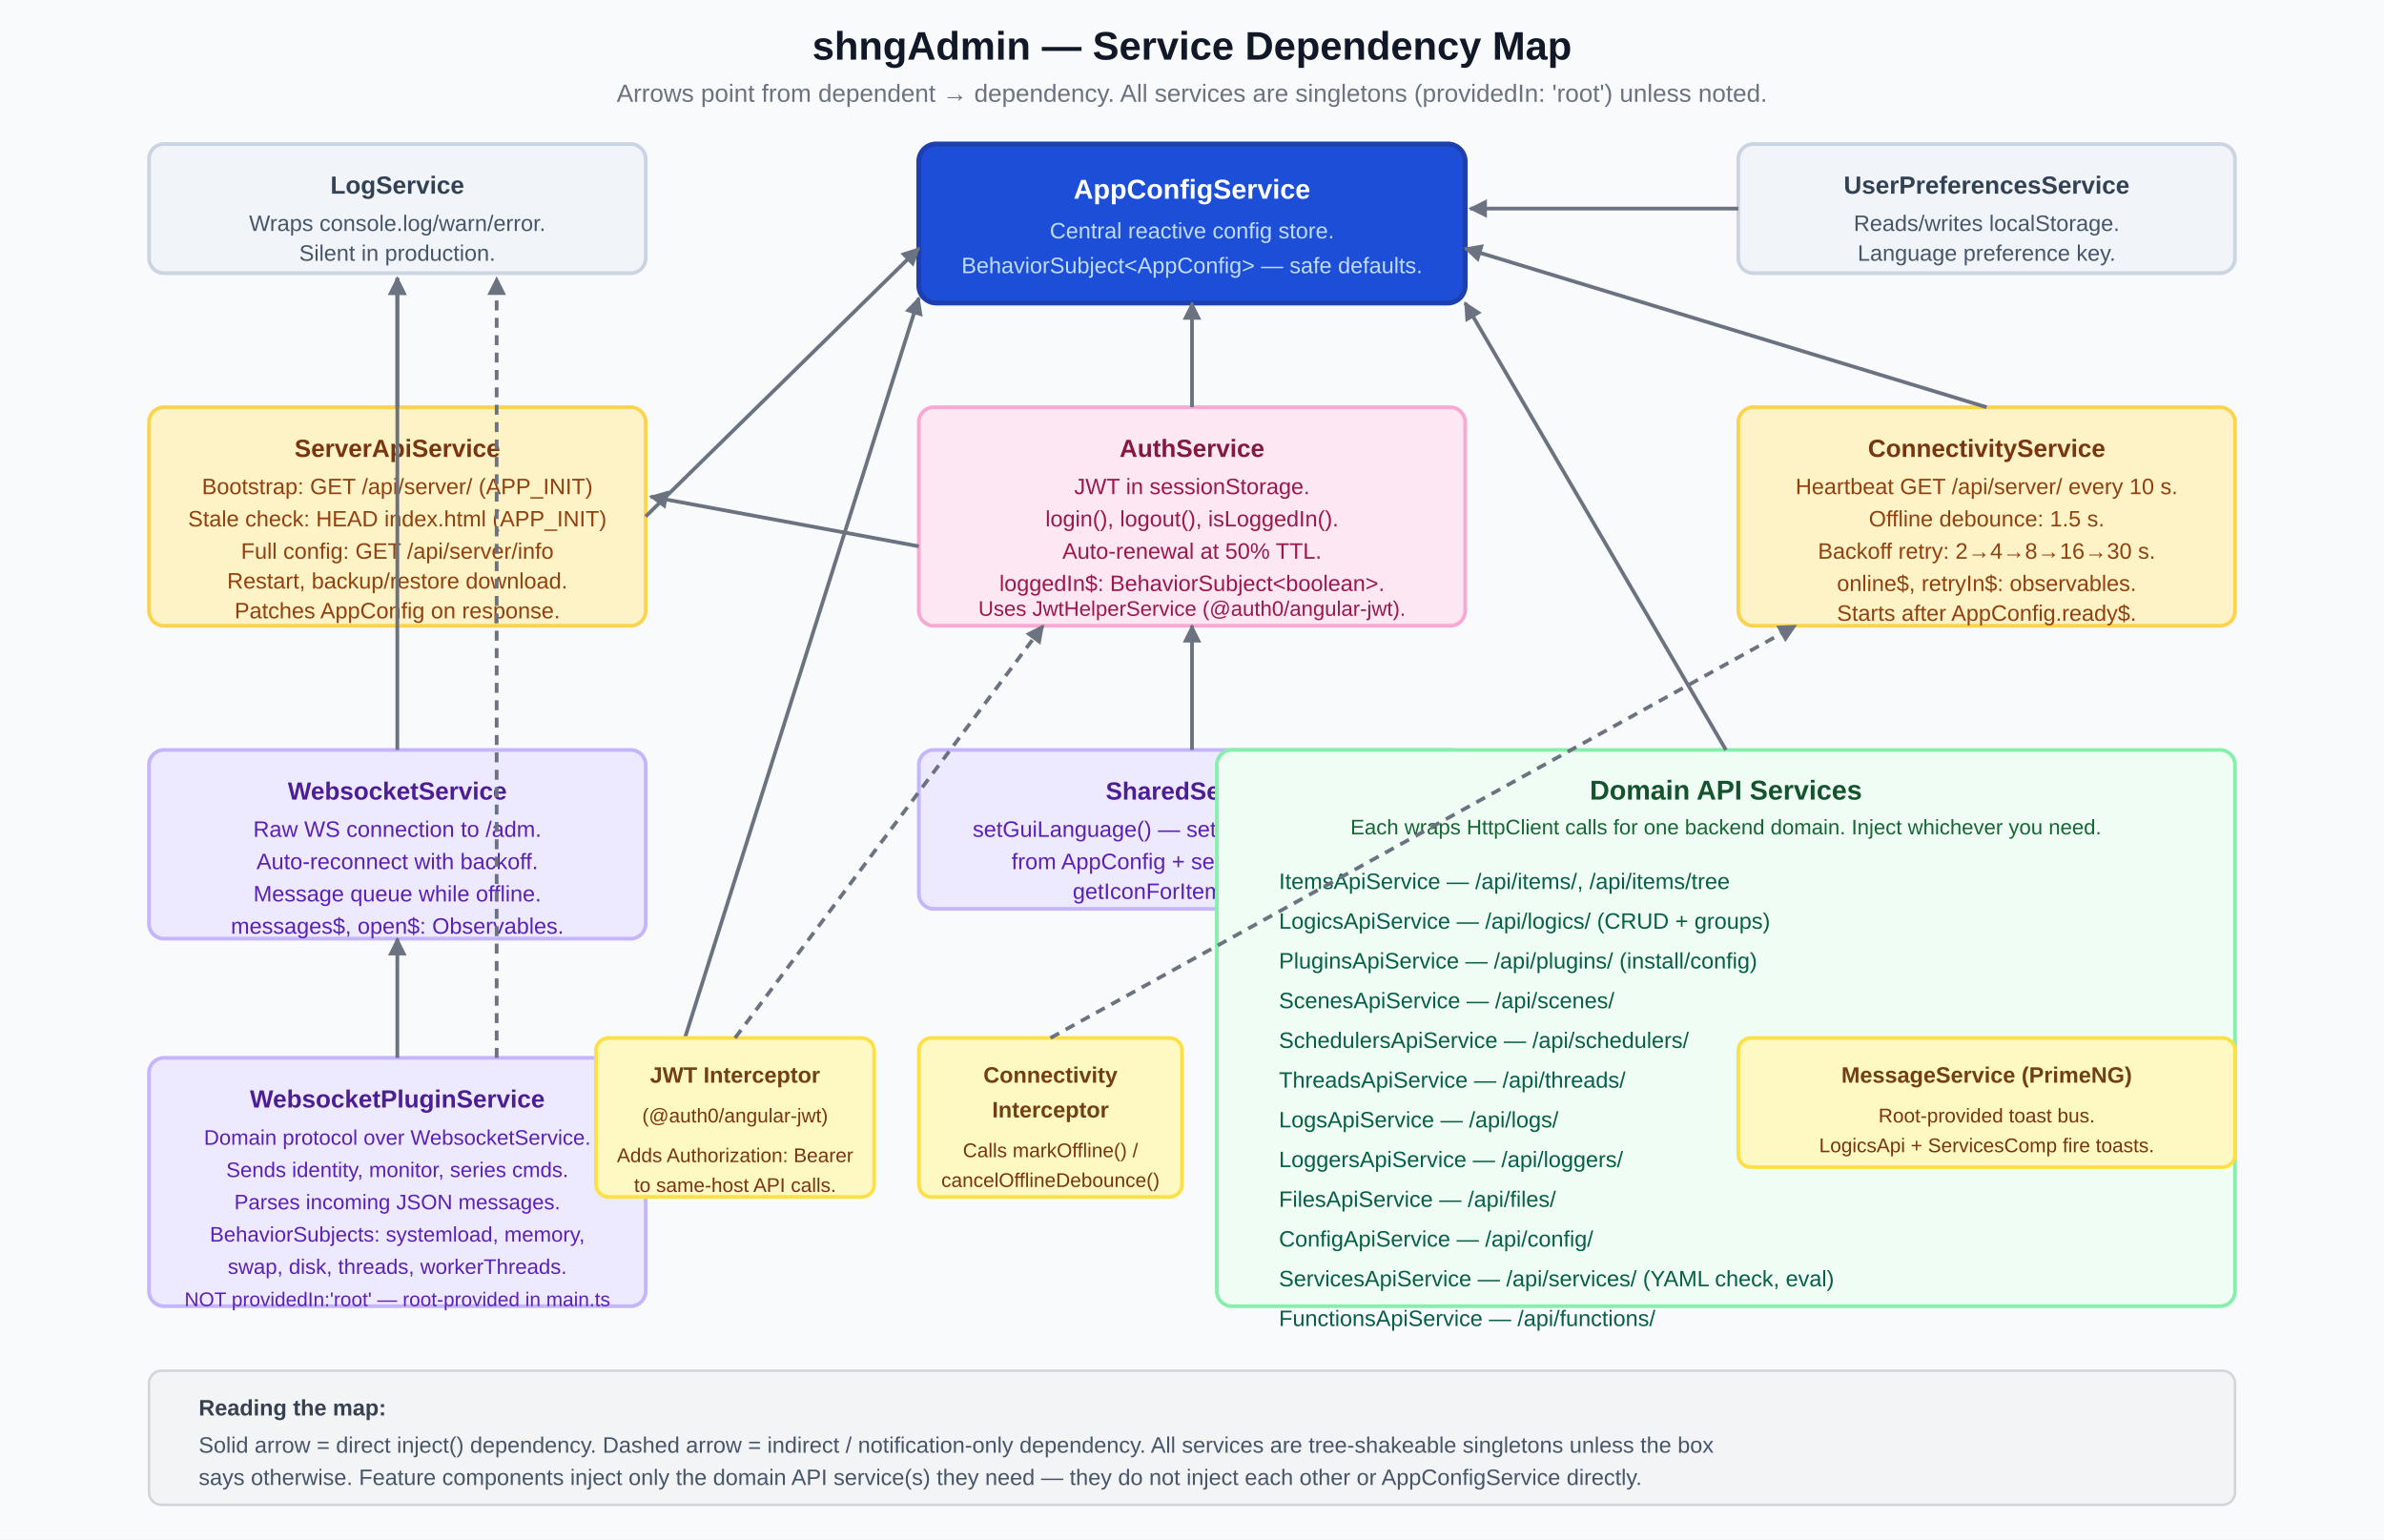
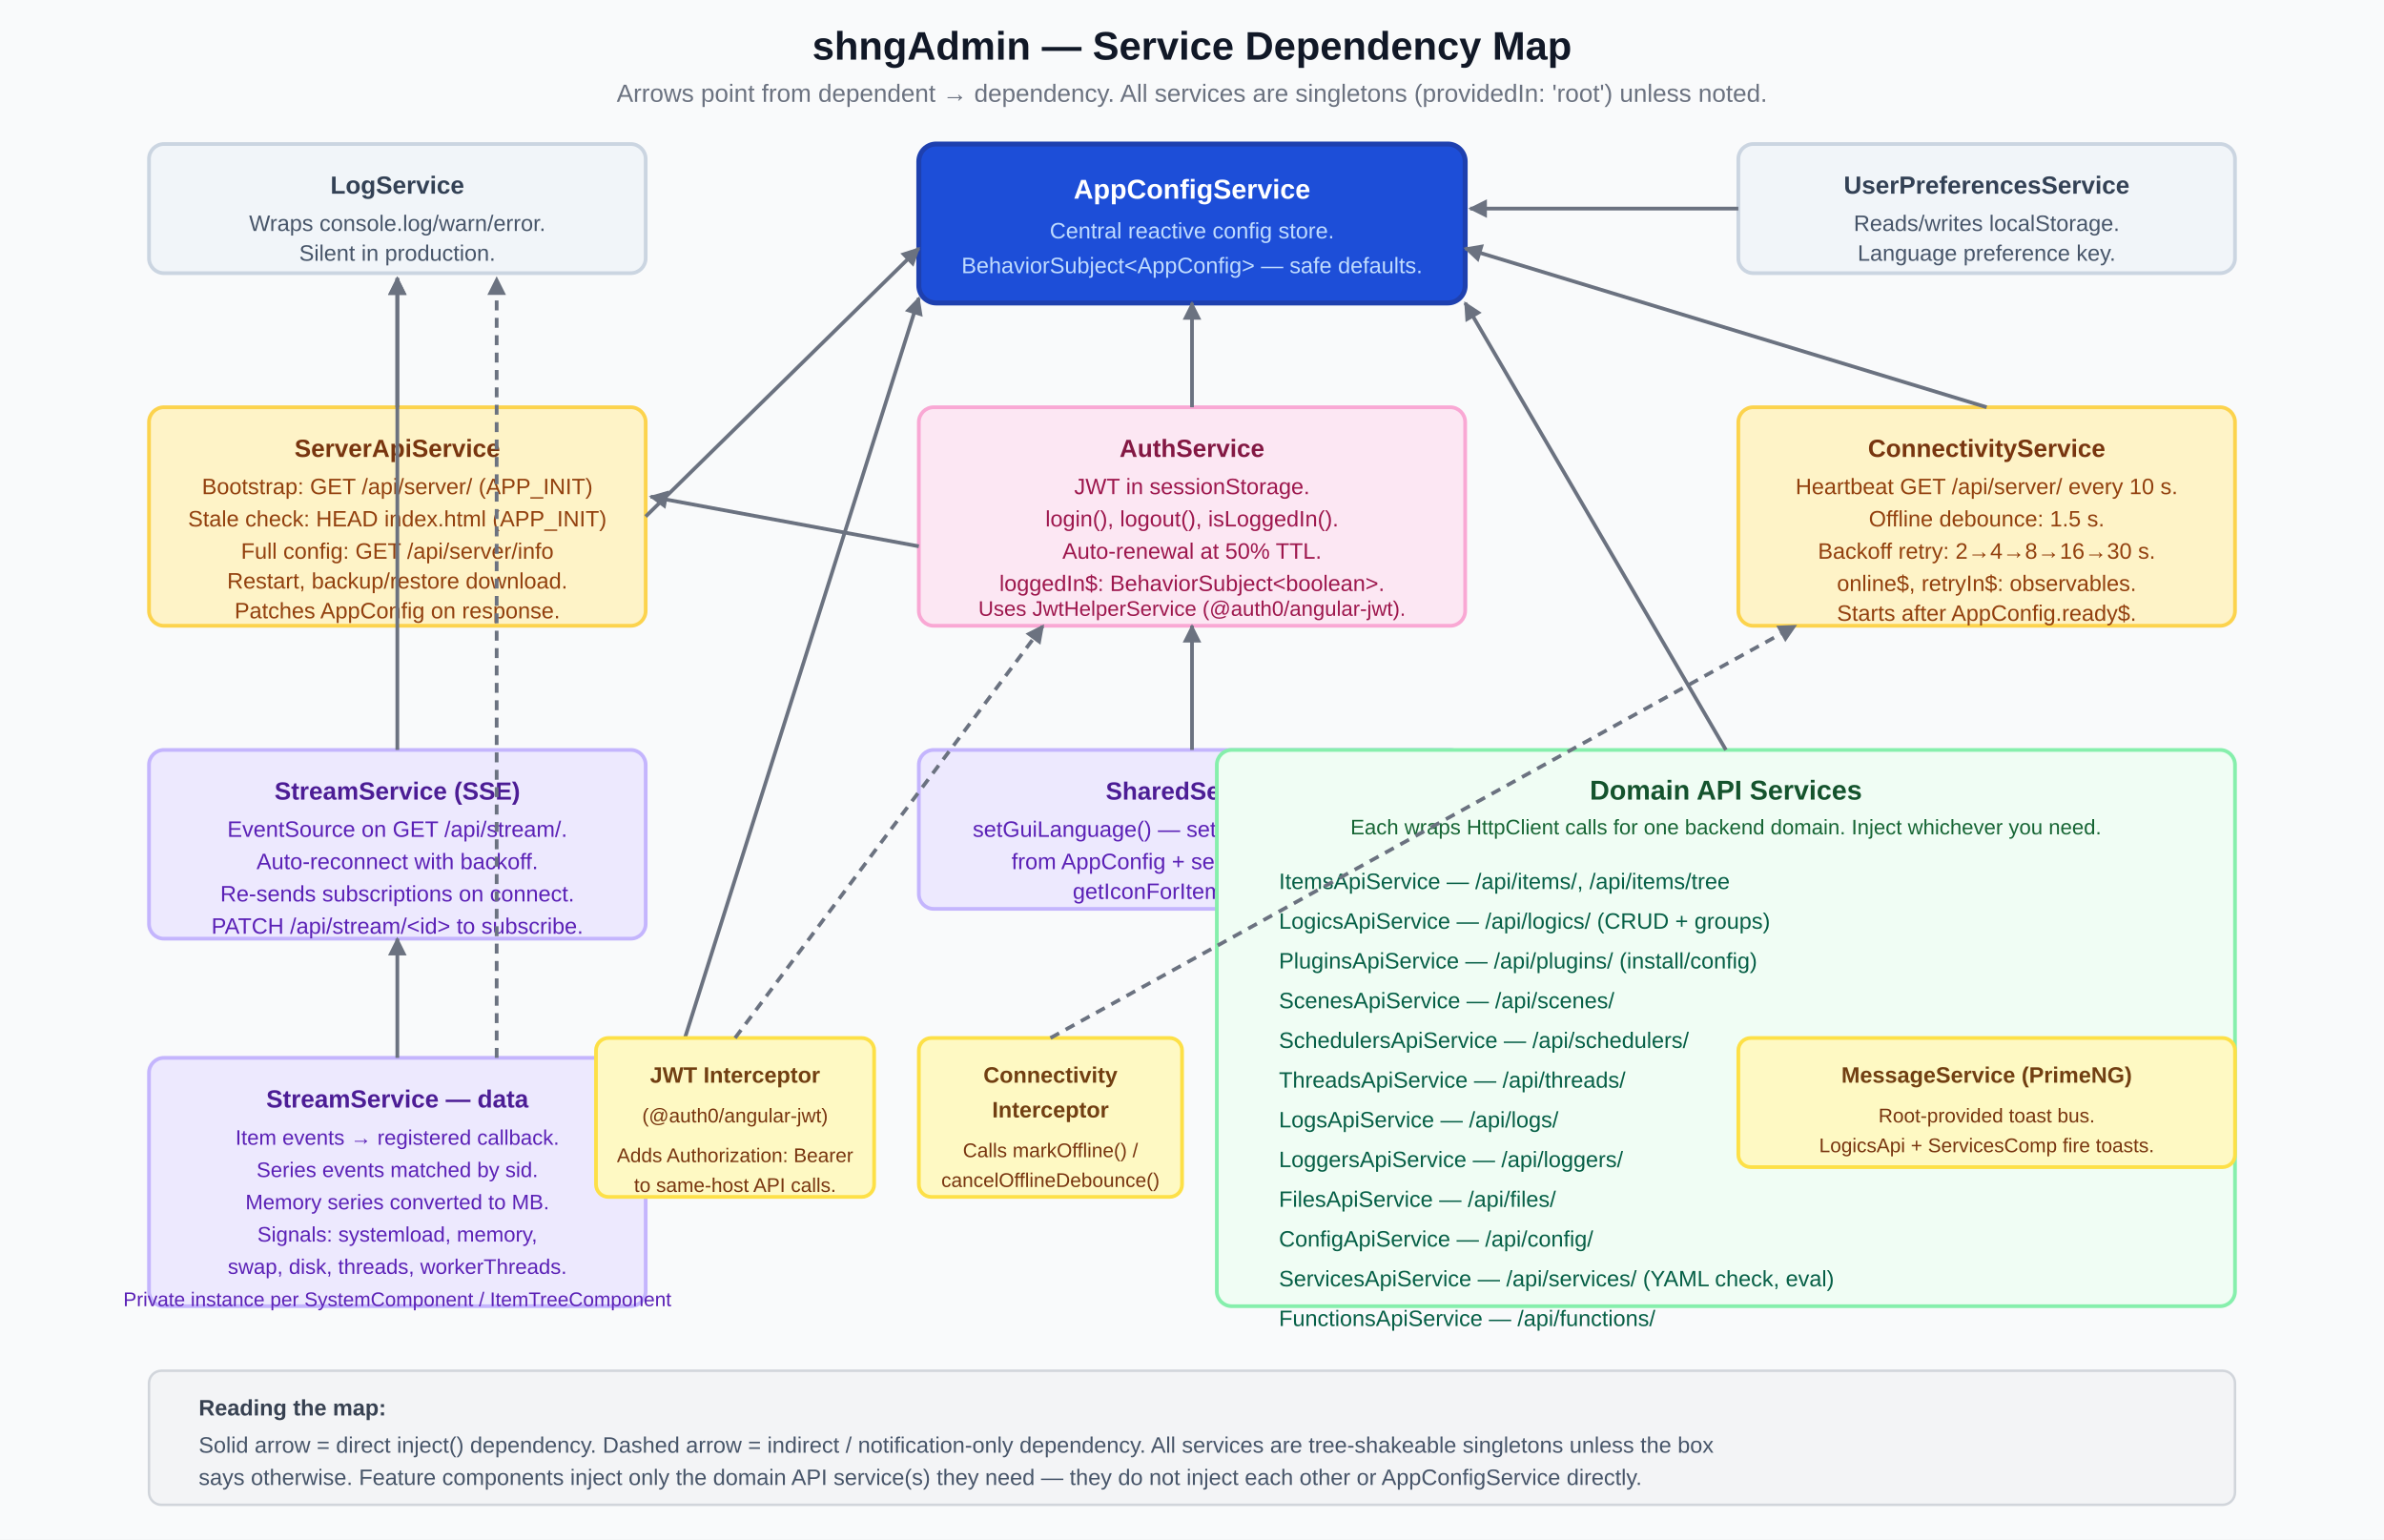
<svg xmlns="http://www.w3.org/2000/svg" viewBox="0 0 960 620" font-family="'Segoe UI',Arial,sans-serif">
  <defs>
    <marker id="a" viewBox="0 0 10 10" refX="9" refY="5" markerWidth="5" markerHeight="5" orient="auto">
      <path d="M0,0 L10,5 L0,10 z" fill="#6B7280" />
    </marker>
  </defs>
  <rect width="960" height="620" fill="#F9FAFB" />
  <text x="480" y="24" text-anchor="middle" font-size="16" font-weight="bold" fill="#111827">shngAdmin — Service Dependency Map</text>
  <text x="480" y="41" text-anchor="middle" font-size="10" fill="#6B7280">Arrows point from dependent → dependency.  All services are singletons (providedIn: 'root') unless noted.</text>
  <rect x="370" y="58" width="220" height="64" rx="7" fill="#1D4ED8" stroke="#1E40AF" stroke-width="2" />
  <text x="480" y="80" text-anchor="middle" font-size="11" font-weight="bold" fill="#fff">AppConfigService</text>
  <text x="480" y="96" text-anchor="middle" font-size="9" fill="#BFDBFE">Central reactive config store.</text>
  <text x="480" y="110" text-anchor="middle" font-size="9" fill="#BFDBFE">BehaviorSubject&lt;AppConfig&gt; — safe defaults.</text>
  <rect x="700" y="58" width="200" height="52" rx="6" fill="#F1F5F9" stroke="#CBD5E1" stroke-width="1.5" />
  <text x="800" y="78" text-anchor="middle" font-size="10" font-weight="bold" fill="#334155">UserPreferencesService</text>
  <text x="800" y="93" text-anchor="middle" font-size="9" fill="#475569">Reads/writes localStorage.</text>
  <text x="800" y="105" text-anchor="middle" font-size="9" fill="#475569">Language preference key.</text>
  <line x1="700" y1="84" x2="592" y2="84" stroke="#6B7280" stroke-width="1.5" marker-end="url(#a)" />
  <rect x="60" y="58" width="200" height="52" rx="6" fill="#F1F5F9" stroke="#CBD5E1" stroke-width="1.5" />
  <text x="160" y="78" text-anchor="middle" font-size="10" font-weight="bold" fill="#334155">LogService</text>
  <text x="160" y="93" text-anchor="middle" font-size="9" fill="#475569">Wraps console.log/warn/error.</text>
  <text x="160" y="105" text-anchor="middle" font-size="9" fill="#475569">Silent in production.</text>
  <rect x="60" y="164" width="200" height="88" rx="6" fill="#FEF3C7" stroke="#FCD34D" stroke-width="1.5" />
  <text x="160" y="184" text-anchor="middle" font-size="10" font-weight="bold" fill="#78350F">ServerApiService</text>
  <text x="160" y="199" text-anchor="middle" font-size="9" fill="#92400E">Bootstrap: GET /api/server/ (APP_INIT)</text>
  <text x="160" y="212" text-anchor="middle" font-size="9" fill="#92400E">Stale check: HEAD index.html (APP_INIT)</text>
  <text x="160" y="225" text-anchor="middle" font-size="9" fill="#92400E">Full config: GET /api/server/info</text>
  <text x="160" y="237" text-anchor="middle" font-size="9" fill="#92400E">Restart, backup/restore download.</text>
  <text x="160" y="249" text-anchor="middle" font-size="9" fill="#92400E">Patches AppConfig on response.</text>
  <line x1="260" y1="208" x2="370" y2="100" stroke="#6B7280" stroke-width="1.5" marker-end="url(#a)" />
  <line x1="160" y1="164" x2="160" y2="112" stroke="#6B7280" stroke-width="1.5" marker-end="url(#a)" />
  <rect x="370" y="164" width="220" height="88" rx="6" fill="#FCE7F3" stroke="#F9A8D4" stroke-width="1.5" />
  <text x="480" y="184" text-anchor="middle" font-size="10" font-weight="bold" fill="#831843">AuthService</text>
  <text x="480" y="199" text-anchor="middle" font-size="9" fill="#9D174D">JWT in sessionStorage.</text>
  <text x="480" y="212" text-anchor="middle" font-size="9" fill="#9D174D">login(), logout(), isLoggedIn().</text>
  <text x="480" y="225" text-anchor="middle" font-size="9" fill="#9D174D">Auto-renewal at 50% TTL.</text>
  <text x="480" y="238" text-anchor="middle" font-size="9" fill="#9D174D">loggedIn$: BehaviorSubject&lt;boolean&gt;.</text>
  <text x="480" y="248" text-anchor="middle" font-size="8.5" fill="#9D174D">Uses JwtHelperService (@auth0/angular-jwt).</text>
  <line x1="480" y1="164" x2="480" y2="122" stroke="#6B7280" stroke-width="1.5" marker-end="url(#a)" />
  <line x1="370" y1="220" x2="262" y2="200" stroke="#6B7280" stroke-width="1.5" marker-end="url(#a)" />
  <rect x="700" y="164" width="200" height="88" rx="6" fill="#FEF3C7" stroke="#FCD34D" stroke-width="1.5" />
  <text x="800" y="184" text-anchor="middle" font-size="10" font-weight="bold" fill="#78350F">ConnectivityService</text>
  <text x="800" y="199" text-anchor="middle" font-size="9" fill="#92400E">Heartbeat GET /api/server/ every 10 s.</text>
  <text x="800" y="212" text-anchor="middle" font-size="9" fill="#92400E">Offline debounce: 1.5 s.</text>
  <text x="800" y="225" text-anchor="middle" font-size="9" fill="#92400E">Backoff retry: 2→4→8→16→30 s.</text>
  <text x="800" y="238" text-anchor="middle" font-size="9" fill="#92400E">online$, retryIn$: observables.</text>
  <text x="800" y="250" text-anchor="middle" font-size="9" fill="#92400E">Starts after AppConfig.ready$.</text>
  <line x1="800" y1="164" x2="590" y2="100" stroke="#6B7280" stroke-width="1.5" marker-end="url(#a)" />
  <rect x="370" y="302" width="220" height="64" rx="6" fill="#EDE9FE" stroke="#C4B5FD" stroke-width="1.5" />
  <text x="480" y="322" text-anchor="middle" font-size="10" font-weight="bold" fill="#4C1D95">SharedService</text>
  <text x="480" y="337" text-anchor="middle" font-size="9" fill="#5B21B6">setGuiLanguage() — sets ngx-translate lang</text>
  <text x="480" y="350" text-anchor="middle" font-size="9" fill="#5B21B6">from AppConfig + server preference.</text>
  <text x="480" y="362" text-anchor="middle" font-size="9" fill="#5B21B6">getIconForItem() helper.</text>
  <line x1="480" y1="302" x2="480" y2="252" stroke="#6B7280" stroke-width="1.5" marker-end="url(#a)" />
  <rect x="60" y="302" width="200" height="76" rx="6" fill="#EDE9FE" stroke="#C4B5FD" stroke-width="1.5" />
-   <text x="160" y="322" text-anchor="middle" font-size="10" font-weight="bold" fill="#4C1D95">WebsocketService</text>
-   <text x="160" y="337" text-anchor="middle" font-size="9" fill="#5B21B6">Raw WS connection to /adm.</text>
+   <text x="160" y="322" text-anchor="middle" font-size="10" font-weight="bold" fill="#4C1D95">StreamService (SSE)</text>
+   <text x="160" y="337" text-anchor="middle" font-size="9" fill="#5B21B6">EventSource on GET /api/stream/.</text>
  <text x="160" y="350" text-anchor="middle" font-size="9" fill="#5B21B6">Auto-reconnect with backoff.</text>
-   <text x="160" y="363" text-anchor="middle" font-size="9" fill="#5B21B6">Message queue while offline.</text>
-   <text x="160" y="376" text-anchor="middle" font-size="9" fill="#5B21B6">messages$, open$: Observables.</text>
+   <text x="160" y="363" text-anchor="middle" font-size="9" fill="#5B21B6">Re-sends subscriptions on connect.</text>
+   <text x="160" y="376" text-anchor="middle" font-size="9" fill="#5B21B6">PATCH /api/stream/&lt;id&gt; to subscribe.</text>
  <line x1="160" y1="302" x2="160" y2="112" stroke="#6B7280" stroke-width="1.5" marker-end="url(#a)" />
  <rect x="60" y="426" width="200" height="100" rx="6" fill="#EDE9FE" stroke="#C4B5FD" stroke-width="1.5" />
-   <text x="160" y="446" text-anchor="middle" font-size="10" font-weight="bold" fill="#4C1D95">WebsocketPluginService</text>
-   <text x="160" y="461" text-anchor="middle" font-size="8.5" fill="#5B21B6">Domain protocol over WebsocketService.</text>
-   <text x="160" y="474" text-anchor="middle" font-size="8.5" fill="#5B21B6">Sends identity, monitor, series cmds.</text>
-   <text x="160" y="487" text-anchor="middle" font-size="8.5" fill="#5B21B6">Parses incoming JSON messages.</text>
-   <text x="160" y="500" text-anchor="middle" font-size="8.5" fill="#5B21B6">BehaviorSubjects: systemload, memory,</text>
+   <text x="160" y="446" text-anchor="middle" font-size="10" font-weight="bold" fill="#4C1D95">StreamService — data</text>
+   <text x="160" y="461" text-anchor="middle" font-size="8.5" fill="#5B21B6">Item events → registered callback.</text>
+   <text x="160" y="474" text-anchor="middle" font-size="8.5" fill="#5B21B6">Series events matched by sid.</text>
+   <text x="160" y="487" text-anchor="middle" font-size="8.5" fill="#5B21B6">Memory series converted to MB.</text>
+   <text x="160" y="500" text-anchor="middle" font-size="8.5" fill="#5B21B6">Signals: systemload, memory,</text>
  <text x="160" y="513" text-anchor="middle" font-size="8.5" fill="#5B21B6">  swap, disk, threads, workerThreads.</text>
-   <text x="160" y="526" text-anchor="middle" font-size="8" fill="#5B21B6">NOT providedIn:'root' — root-provided in main.ts</text>
+   <text x="160" y="526" text-anchor="middle" font-size="8" fill="#5B21B6">Private instance per SystemComponent / ItemTreeComponent</text>
  <line x1="160" y1="426" x2="160" y2="378" stroke="#6B7280" stroke-width="1.5" marker-end="url(#a)" />
  <line x1="260" y1="468" x2="370" y2="120" stroke="#6B7280" stroke-width="1.5" marker-end="url(#a)" />
  <line x1="200" y1="426" x2="200" y2="112" stroke="#6B7280" stroke-width="1.5" stroke-dasharray="4,3" marker-end="url(#a)" />
  <rect x="490" y="302" width="410" height="224" rx="6" fill="#F0FDF4" stroke="#86EFAC" stroke-width="1.5" />
  <text x="695" y="322" text-anchor="middle" font-size="11" font-weight="bold" fill="#14532D">Domain API Services</text>
  <text x="695" y="336" text-anchor="middle" font-size="8.5" fill="#166534">Each wraps HttpClient calls for one backend domain.  Inject whichever you need.</text>
  <text x="515" y="358" font-size="9" fill="#065F46">ItemsApiService       — /api/items/, /api/items/tree</text>
  <text x="515" y="374" font-size="9" fill="#065F46">LogicsApiService      — /api/logics/  (CRUD + groups)</text>
  <text x="515" y="390" font-size="9" fill="#065F46">PluginsApiService     — /api/plugins/  (install/config)</text>
  <text x="515" y="406" font-size="9" fill="#065F46">ScenesApiService      — /api/scenes/</text>
  <text x="515" y="422" font-size="9" fill="#065F46">SchedulersApiService  — /api/schedulers/</text>
  <text x="515" y="438" font-size="9" fill="#065F46">ThreadsApiService     — /api/threads/</text>
  <text x="515" y="454" font-size="9" fill="#065F46">LogsApiService        — /api/logs/</text>
  <text x="515" y="470" font-size="9" fill="#065F46">LoggersApiService     — /api/loggers/</text>
  <text x="515" y="486" font-size="9" fill="#065F46">FilesApiService       — /api/files/</text>
  <text x="515" y="502" font-size="9" fill="#065F46">ConfigApiService      — /api/config/</text>
  <text x="515" y="518" font-size="9" fill="#065F46">ServicesApiService    — /api/services/ (YAML check, eval)</text>
  <text x="515" y="534" font-size="9" fill="#065F46">FunctionsApiService   — /api/functions/</text>
  <line x1="695" y1="302" x2="590" y2="122" stroke="#6B7280" stroke-width="1.5" marker-end="url(#a)" />
  <rect x="370" y="418" width="106" height="64" rx="5" fill="#FEF9C3" stroke="#FDE047" stroke-width="1.5" />
  <text x="423" y="436" text-anchor="middle" font-size="9" font-weight="bold" fill="#713F12">Connectivity</text>
  <text x="423" y="450" text-anchor="middle" font-size="9" font-weight="bold" fill="#713F12">Interceptor</text>
  <text x="423" y="466" text-anchor="middle" font-size="8" fill="#78350F">Calls markOffline() /</text>
  <text x="423" y="478" text-anchor="middle" font-size="8" fill="#78350F">cancelOfflineDebounce()</text>
  <line x1="423" y1="418" x2="723" y2="252" stroke="#6B7280" stroke-width="1.5" stroke-dasharray="4,3" marker-end="url(#a)" />
  <rect x="240" y="418" width="112" height="64" rx="5" fill="#FEF9C3" stroke="#FDE047" stroke-width="1.5" />
  <text x="296" y="436" text-anchor="middle" font-size="9" font-weight="bold" fill="#713F12">JWT Interceptor</text>
  <text x="296" y="452" text-anchor="middle" font-size="8" fill="#78350F">(@auth0/angular-jwt)</text>
  <text x="296" y="468" text-anchor="middle" font-size="8" fill="#78350F">Adds Authorization: Bearer</text>
  <text x="296" y="480" text-anchor="middle" font-size="8" fill="#78350F">to same-host API calls.</text>
  <line x1="296" y1="418" x2="420" y2="252" stroke="#6B7280" stroke-width="1.5" stroke-dasharray="4,3" marker-end="url(#a)" />
  <rect x="700" y="418" width="200" height="52" rx="5" fill="#FEF9C3" stroke="#FDE047" stroke-width="1.5" />
  <text x="800" y="436" text-anchor="middle" font-size="9" font-weight="bold" fill="#713F12">MessageService (PrimeNG)</text>
  <text x="800" y="452" text-anchor="middle" font-size="8" fill="#78350F">Root-provided toast bus.</text>
  <text x="800" y="464" text-anchor="middle" font-size="8" fill="#78350F">LogicsApi + ServicesComp fire toasts.</text>
  <rect x="60" y="552" width="840" height="54" rx="5" fill="#F3F4F6" stroke="#D1D5DB" stroke-width="1" />
  <text x="80" y="570" font-size="9" font-weight="bold" fill="#374151">Reading the map:</text>
  <text x="80" y="585" font-size="9" fill="#475569">Solid arrow = direct inject() dependency.  Dashed arrow = indirect / notification-only dependency.  All services are tree-shakeable singletons unless the box</text>
  <text x="80" y="598" font-size="9" fill="#475569">says otherwise.  Feature components inject only the domain API service(s) they need — they do not inject each other or AppConfigService directly.</text>
</svg>
